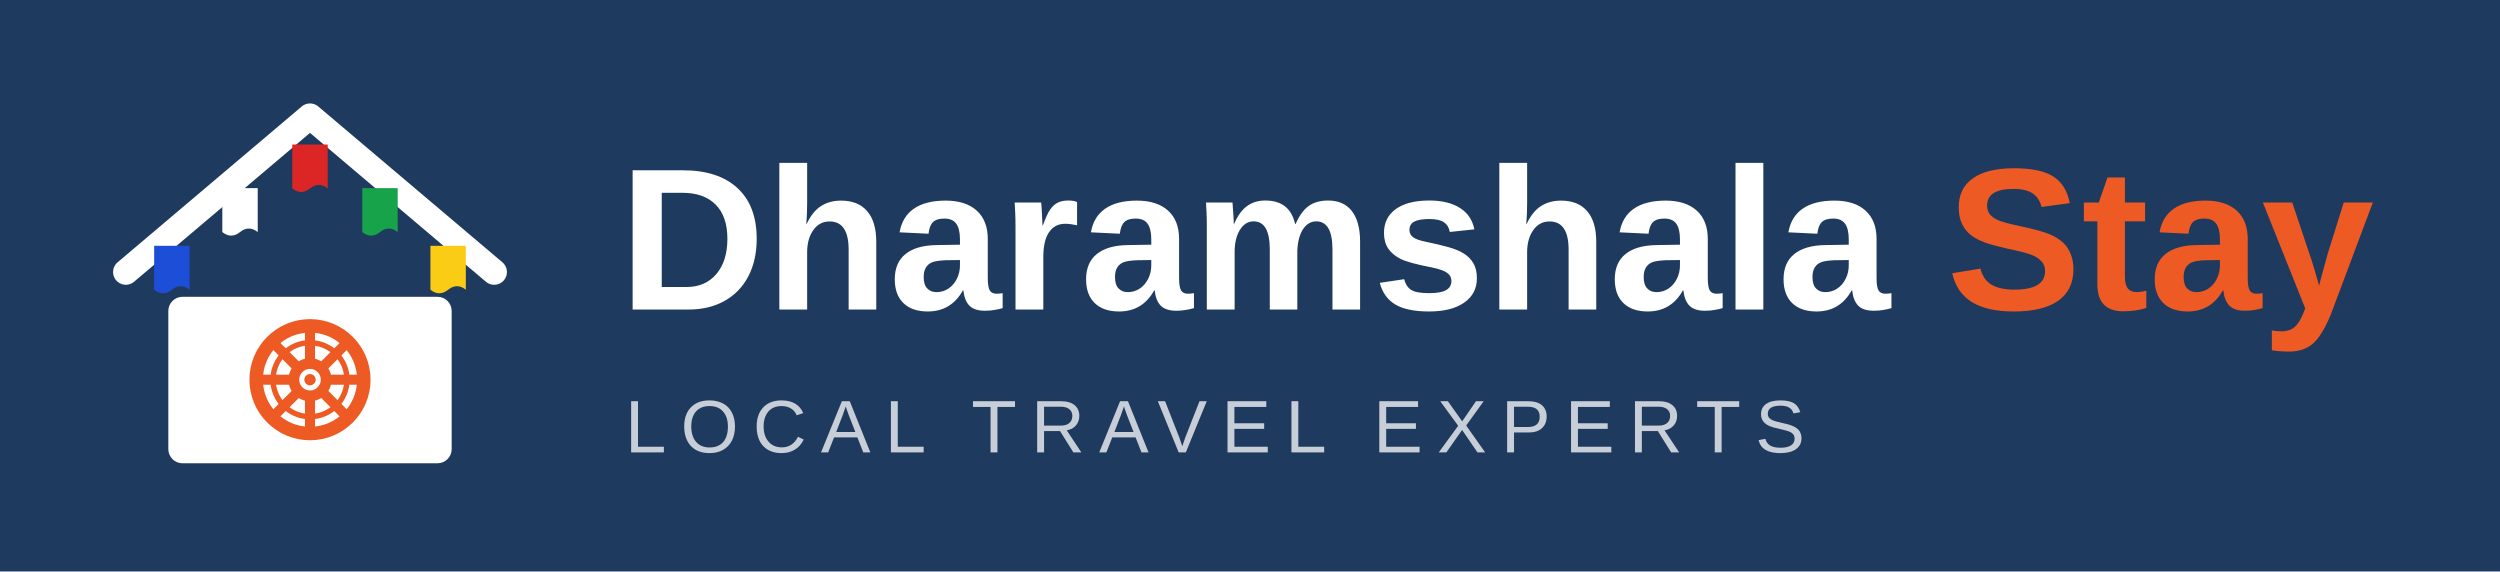
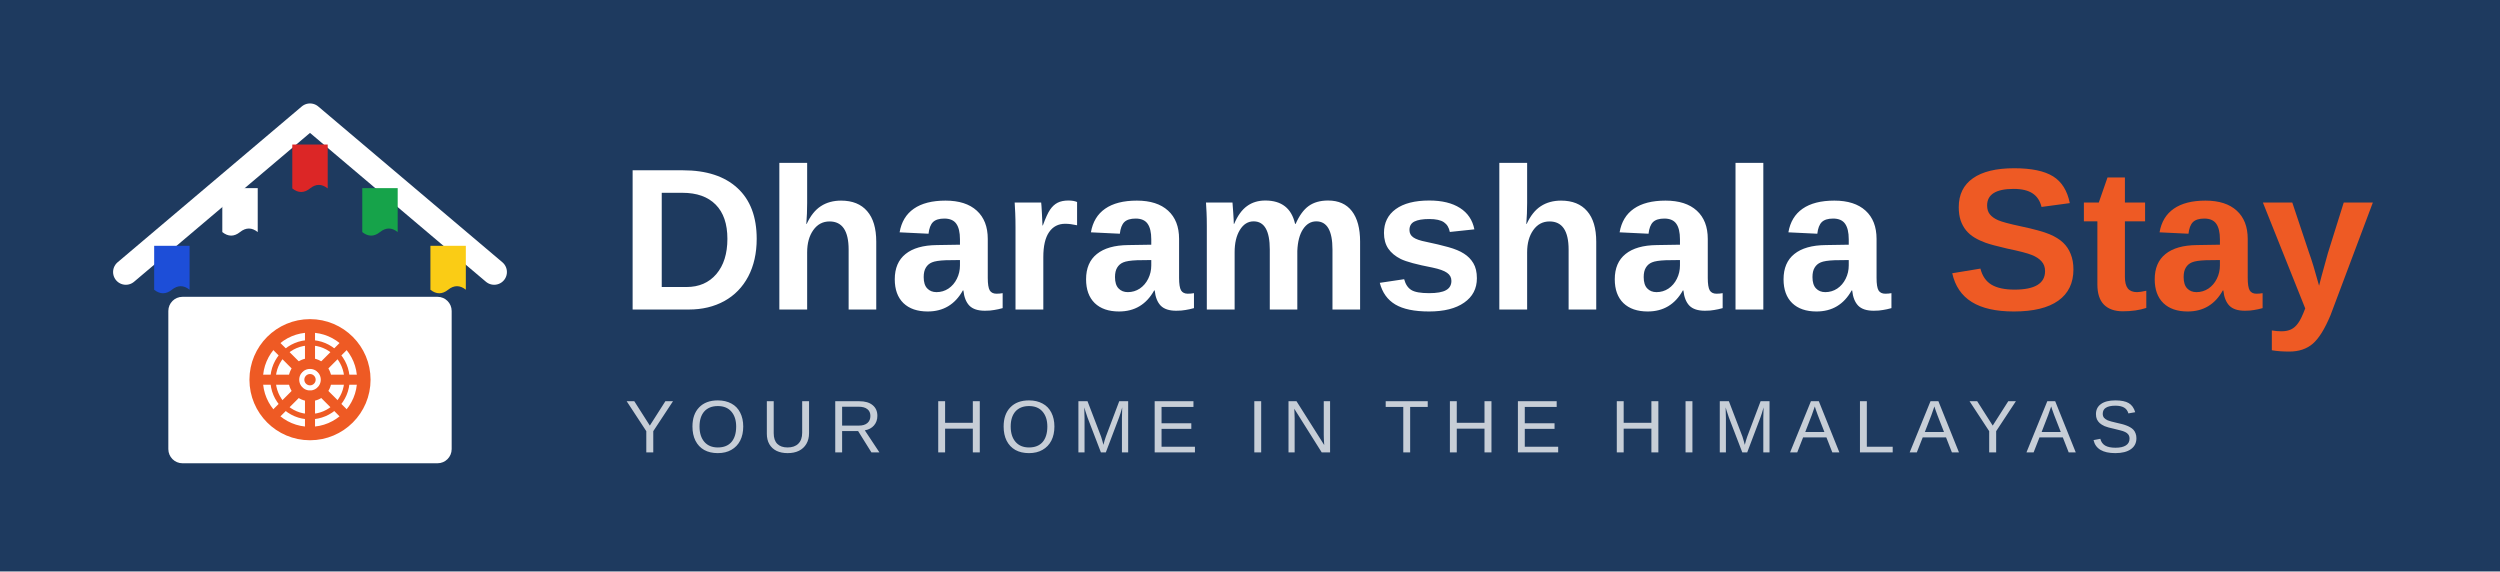
<svg xmlns="http://www.w3.org/2000/svg" viewBox="0 0 420 96" width="420" height="96" role="img" aria-label="Dharamshala Stay">
  <rect width="420" height="96" rx="0" fill="#1e3a5f" />
  <g transform="translate(14 10) scale(1.19)">
    <path d="M6 30 L32 8 L58 30" fill="none" stroke="#ffffff" stroke-width="3.6" stroke-linecap="round" stroke-linejoin="round" />
    <path d="M10.00 26.30 H15.00 V32.50 Q13.75 31.50 12.50 32.50 Q11.25 33.50 10.00 32.50 Z" fill="#1d4ed8" />
    <path d="M19.62 18.16 H24.62 V24.36 Q23.37 23.36 22.12 24.36 Q20.87 25.36 19.62 24.36 Z" fill="#ffffff" />
    <path d="M29.50 12.00 H34.50 V18.20 Q33.25 17.20 32.00 18.20 Q30.75 19.20 29.50 18.20 Z" fill="#dc2626" />
    <path d="M39.38 18.16 H44.38 V24.36 Q43.13 23.36 41.88 24.36 Q40.63 25.36 39.38 24.36 Z" fill="#16a34a" />
    <path d="M49.00 26.30 H54.00 V32.50 Q52.75 31.50 51.50 32.50 Q50.25 33.50 49.00 32.50 Z" fill="#facc15" />
    <rect x="12" y="33.5" width="40" height="23.5" rx="2" fill="#ffffff" />
    <circle cx="32" cy="45.2" r="7.60" fill="none" stroke="#ee5a24" stroke-width="1.90" />
    <circle cx="32" cy="45.2" r="5.22" fill="none" stroke="#ee5a24" stroke-width="0.76" />
    <circle cx="32" cy="45.2" r="2.28" fill="none" stroke="#ee5a24" stroke-width="1.52" />
    <circle cx="32" cy="45.2" r="0.80" fill="#ee5a24" />
    <line x1="34.28" y1="45.20" x2="39.60" y2="45.20" stroke="#ee5a24" stroke-width="1.42" stroke-linecap="round" />
    <line x1="33.61" y1="46.81" x2="37.37" y2="50.57" stroke="#ee5a24" stroke-width="1.42" stroke-linecap="round" />
    <line x1="32.00" y1="47.48" x2="32.00" y2="52.80" stroke="#ee5a24" stroke-width="1.42" stroke-linecap="round" />
    <line x1="30.39" y1="46.81" x2="26.63" y2="50.57" stroke="#ee5a24" stroke-width="1.42" stroke-linecap="round" />
    <line x1="29.72" y1="45.20" x2="24.40" y2="45.20" stroke="#ee5a24" stroke-width="1.42" stroke-linecap="round" />
    <line x1="30.39" y1="43.59" x2="26.63" y2="39.83" stroke="#ee5a24" stroke-width="1.42" stroke-linecap="round" />
    <line x1="32.00" y1="42.92" x2="32.00" y2="37.60" stroke="#ee5a24" stroke-width="1.42" stroke-linecap="round" />
    <line x1="33.61" y1="43.59" x2="37.37" y2="39.83" stroke="#ee5a24" stroke-width="1.42" stroke-linecap="round" />
  </g>
  <text x="104" y="52" font-family="Poppins, Segoe UI, Arial, sans-serif" font-weight="700" font-size="34" fill="#ffffff">Dharamshala <tspan fill="#ee5a24">Stay</tspan>
  </text>
-   <text x="105" y="76" font-family="Poppins, Segoe UI, Arial, sans-serif" font-weight="500" font-size="12.5" letter-spacing="2.4" fill="#ffffff" opacity="0.75">LOCAL TRAVEL EXPERTS</text>
+   <text x="105" y="76" font-family="Poppins, Segoe UI, Arial, sans-serif" font-weight="500" font-size="12.5" letter-spacing="2.4" fill="#ffffff" opacity="0.75">YOUR HOME IN THE HIMALAYAS</text>
</svg>
